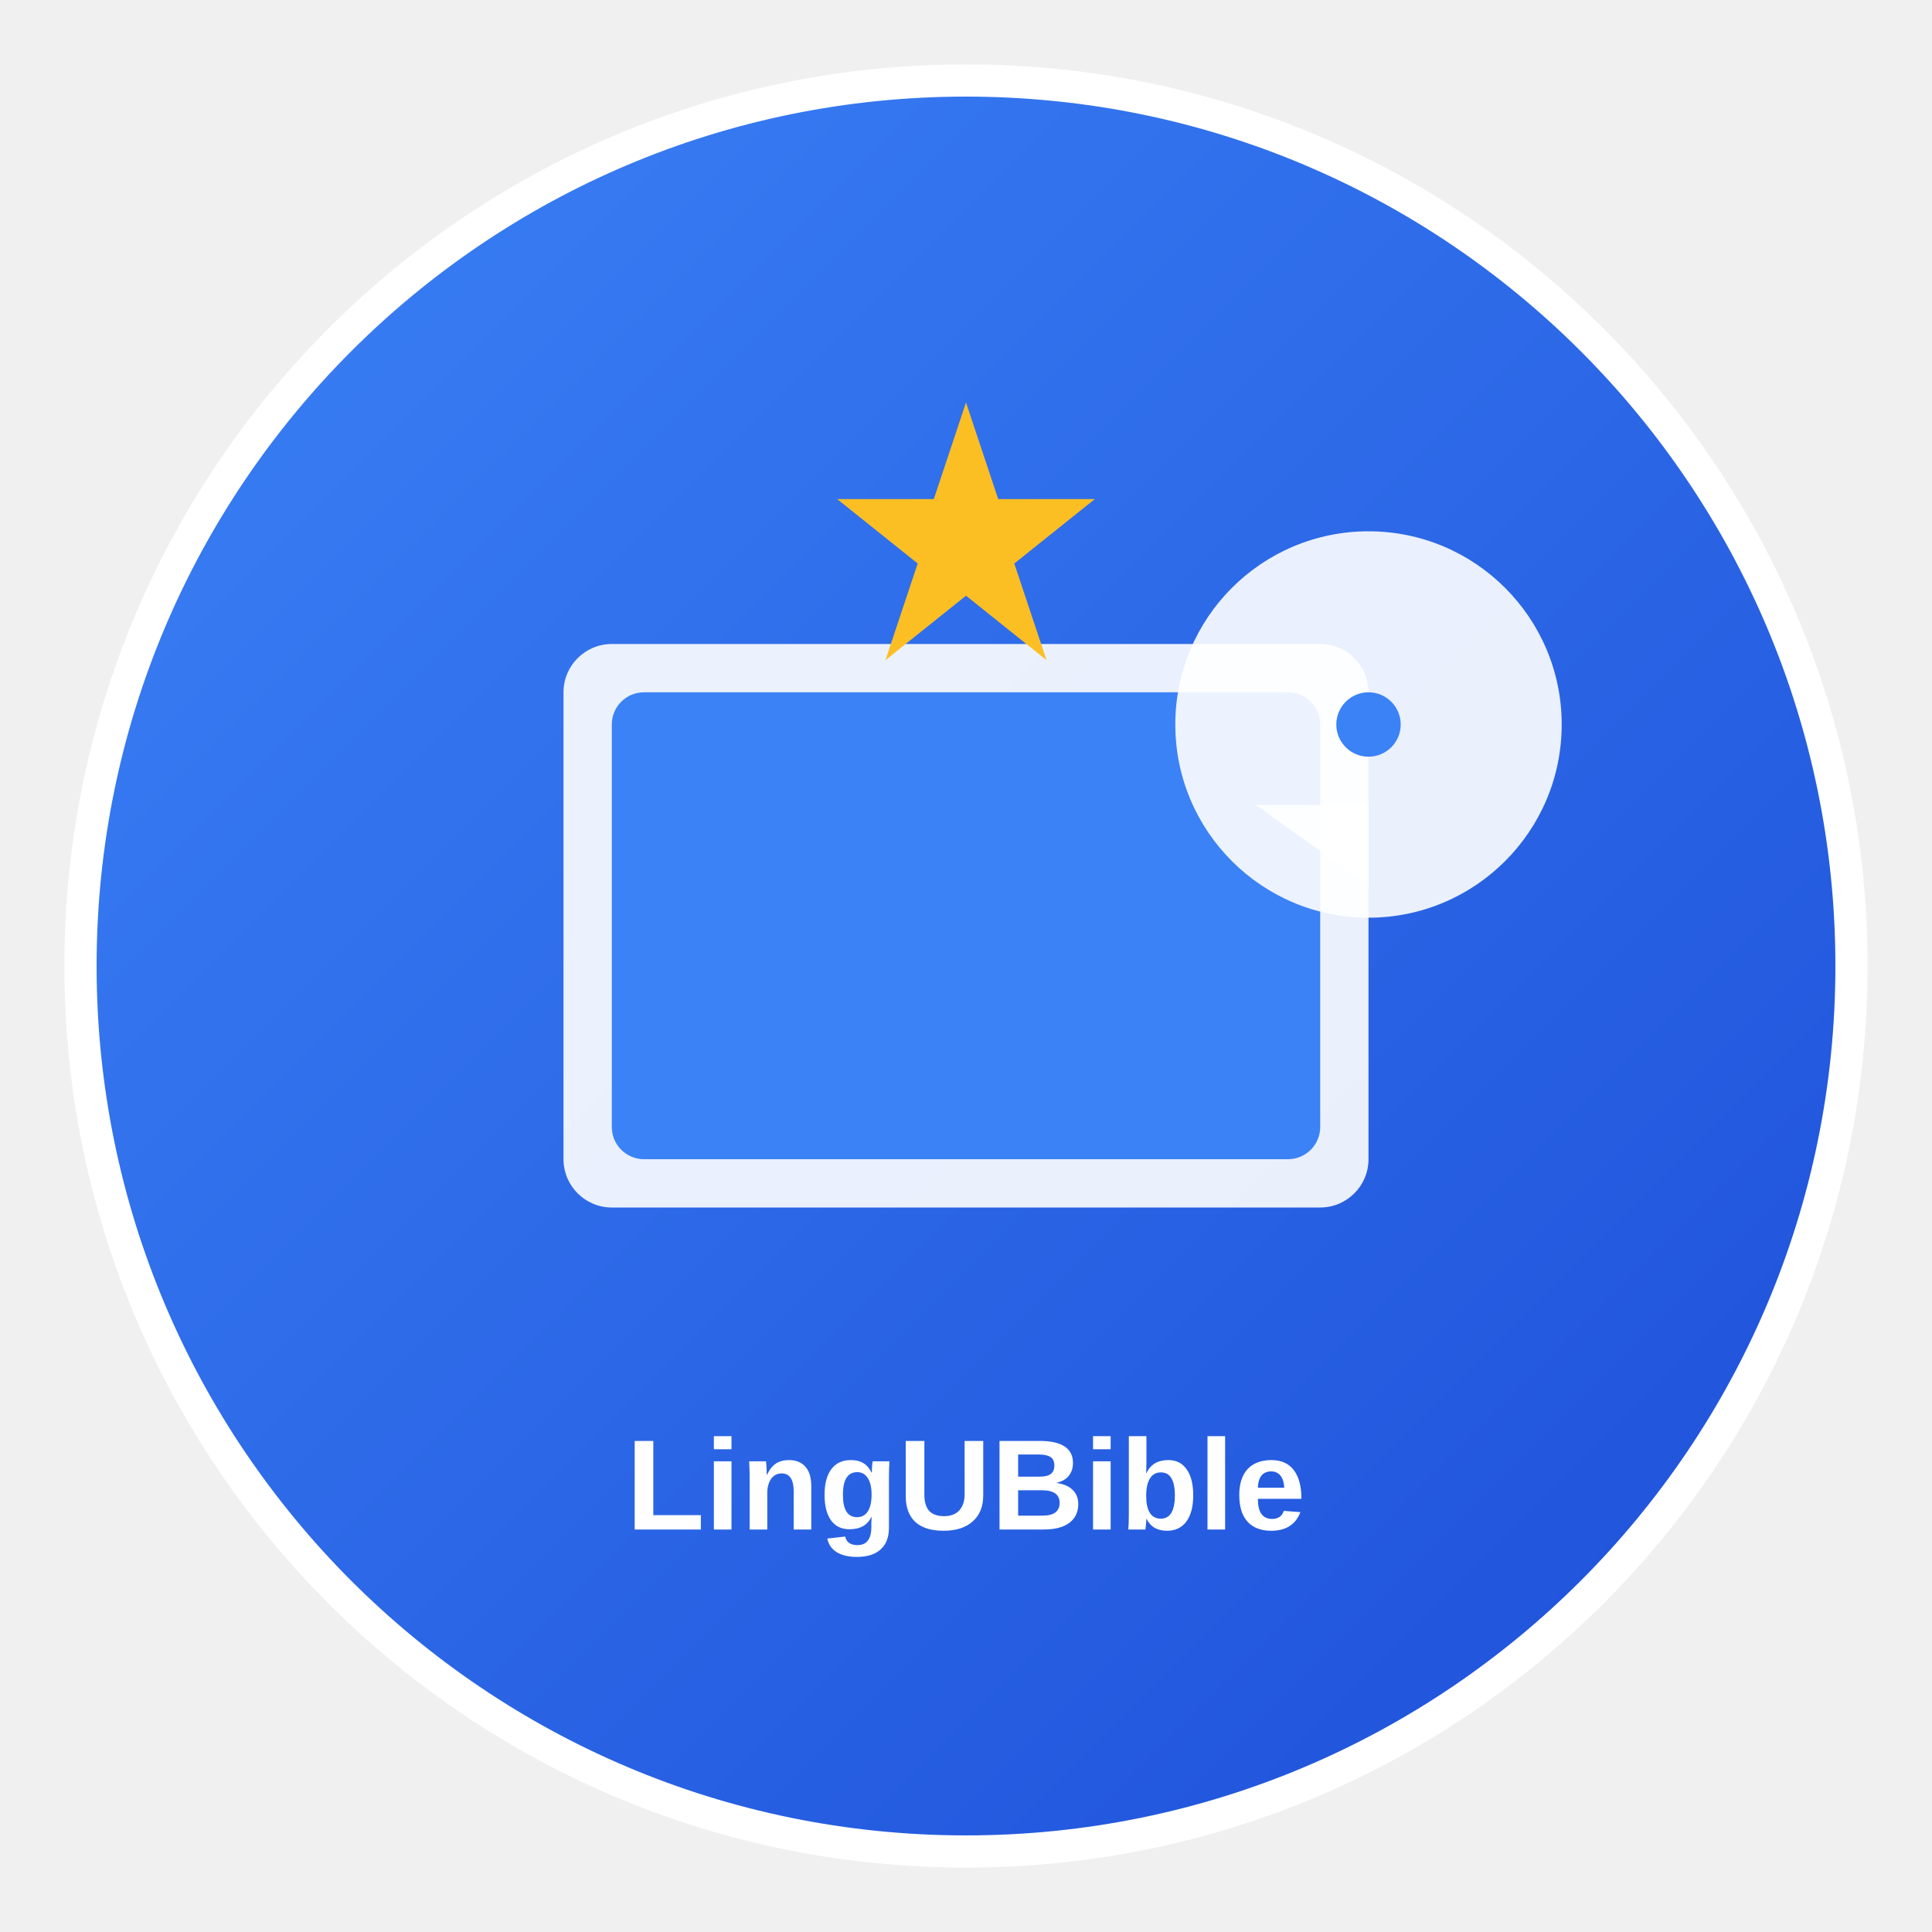
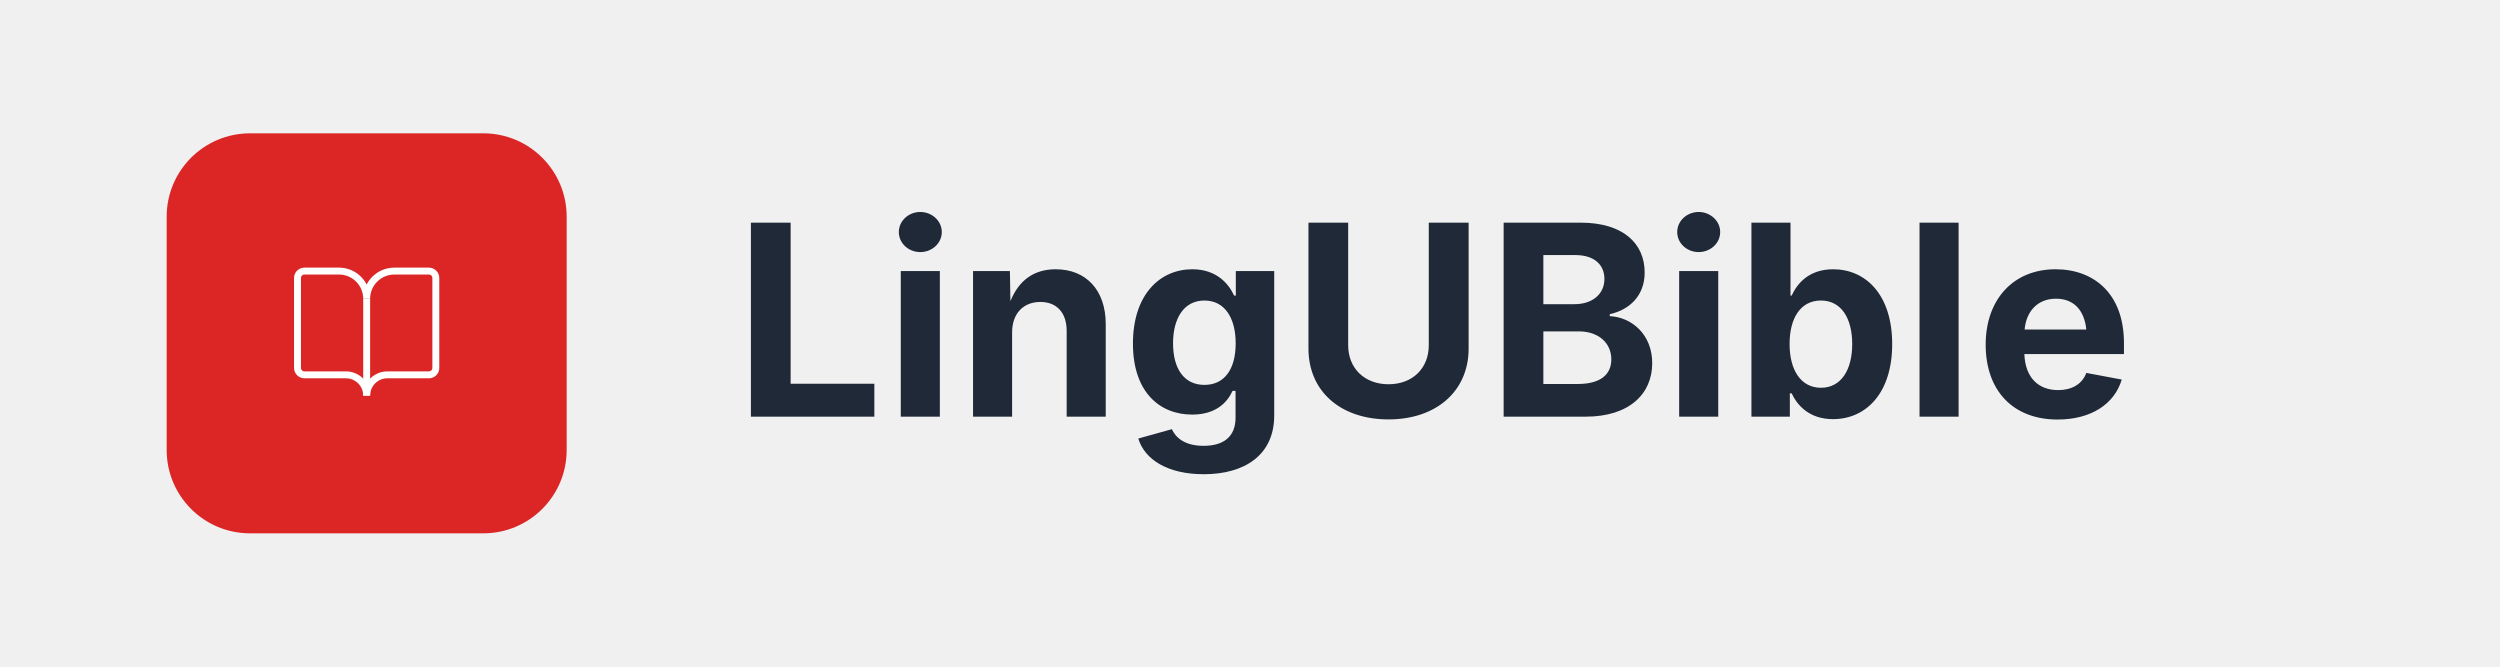
- <svg xmlns="http://www.w3.org/2000/svg" width="120" height="120" viewBox="0 0 120 120">
-   <defs>
-     <linearGradient id="logoGradient" x1="0%" y1="0%" x2="100%" y2="100%">
-       <stop offset="0%" style="stop-color:#3b82f6;stop-opacity:1" />
-       <stop offset="100%" style="stop-color:#1d4ed8;stop-opacity:1" />
-     </linearGradient>
-   </defs>
-   <circle cx="60" cy="60" r="55" fill="url(#logoGradient)" stroke="#ffffff" stroke-width="2" />
-   <rect x="35" y="40" width="50" height="35" rx="3" fill="#ffffff" opacity="0.9" />
-   <rect x="38" y="43" width="44" height="29" rx="2" fill="#3b82f6" />
-   <polygon points="60,25 62,31 68,31 63,35 65,41 60,37 55,41 57,35 52,31 58,31" fill="#fbbf24" />
-   <circle cx="85" cy="45" r="12" fill="#ffffff" opacity="0.9" />
-   <polygon points="78,50 85,55 85,50" fill="#ffffff" opacity="0.9" />
-   <circle cx="85" cy="45" r="2" fill="#3b82f6" />
-   <text x="60" y="95" text-anchor="middle" font-family="Arial, sans-serif" font-size="8" font-weight="bold" fill="#ffffff">LingUBible</text>
+ <svg xmlns="http://www.w3.org/2000/svg" width="300" height="80" viewBox="0 0 300 80" fill="none">
+   <g transform="translate(20, 16)">
+     <rect x="0" y="0" width="48" height="48" rx="10" fill="#dc2626" />
+     <g transform="translate(24, 24)">
+       <g transform="scale(0.83) translate(-12, -12)">
+         <path d="M12 7v14" stroke="white" strokeWidth="3" strokeLinecap="round" strokeLinejoin="round" fill="none" />
+         <path d="M3 18a1 1 0 0 1-1-1V4a1 1 0 0 1 1-1h5a4 4 0 0 1 4 4 4 4 0 0 1 4-4h5a1 1 0 0 1 1 1v13a1 1 0 0 1-1 1h-6a3 3 0 0 0-3 3 3 3 0 0 0-3-3z" stroke="white" strokeWidth="3" strokeLinecap="round" strokeLinejoin="round" fill="none" />
+       </g>
+     </g>
+   </g>
+   <text x="88" y="50" font-family="Inter, -apple-system, BlinkMacSystemFont, 'Segoe UI', Roboto, sans-serif" font-size="32" font-weight="700" fill="#1f2937">LingUBible</text>
</svg>
